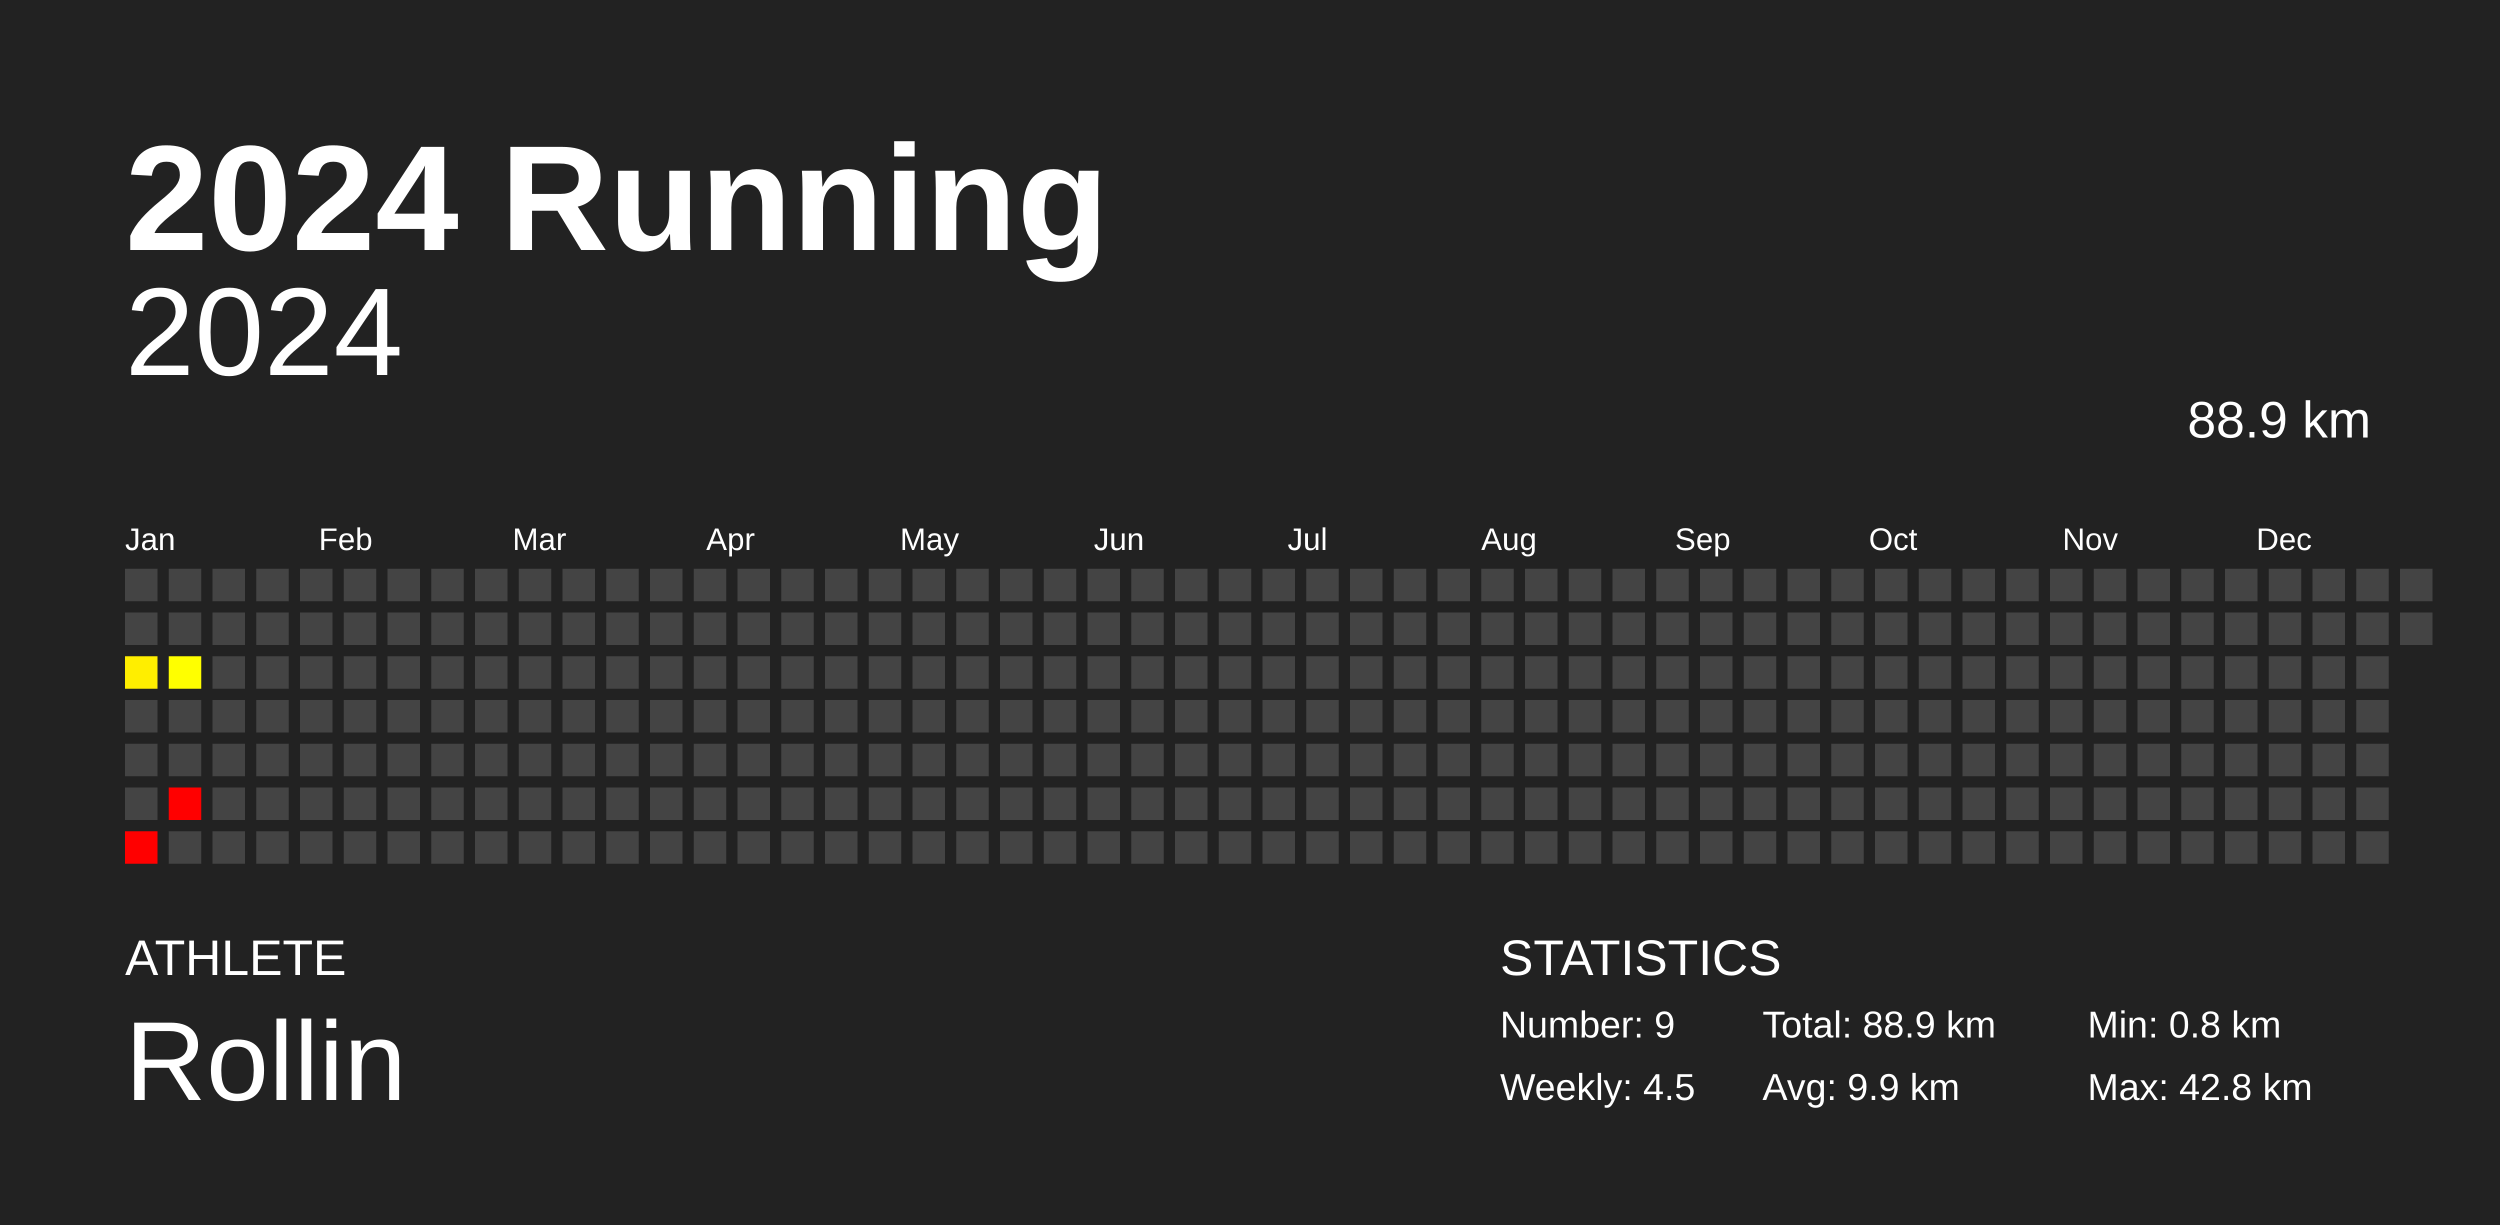
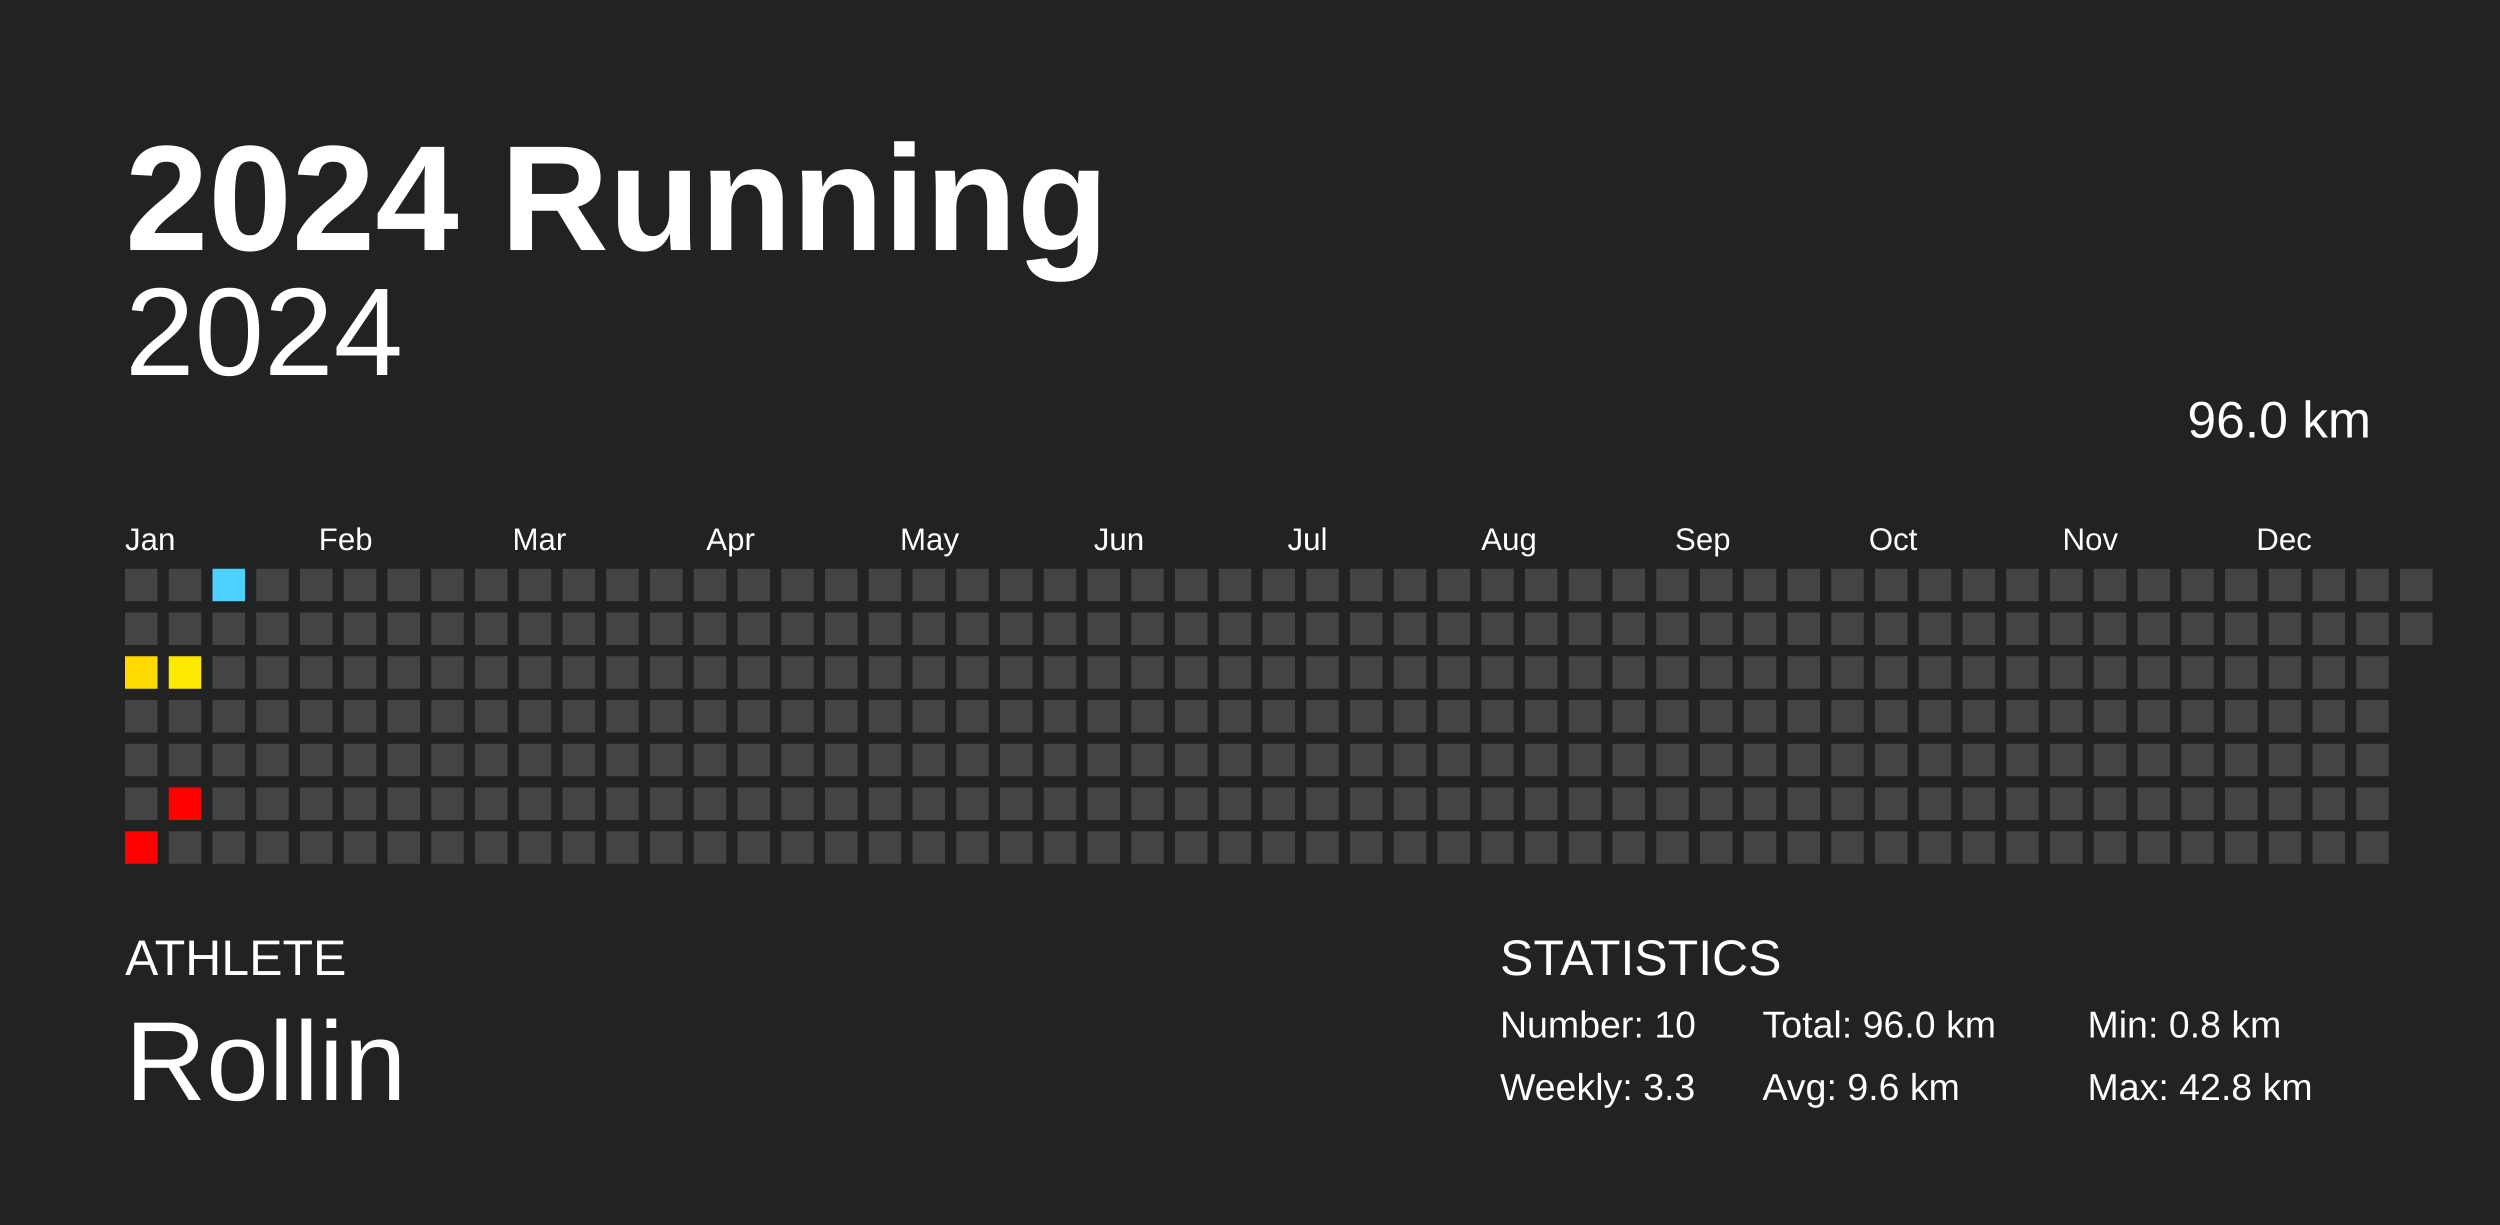
<svg xmlns="http://www.w3.org/2000/svg" baseProfile="full" height="98mm" version="1.1" viewBox="0,0,200,98" width="200mm">
  <defs />
  <rect fill="#222222" height="98" width="200" x="0" y="0" />
  <text fill="#FFFFFF" style="font-size:12px; font-family:Arial; font-weight:bold;" x="10" y="20">2024 Running</text>
  <text fill="#FFFFFF" style="font-size:4px; font-family:Arial" x="10" y="78">ATHLETE</text>
  <text fill="#FFFFFF" style="font-size:9px; font-family:Arial" x="10" y="88">Rollin</text>
  <text fill="#FFFFFF" style="font-size:4px; font-family:Arial" x="120" y="78">STATISTICS</text>
-   <text fill="#FFFFFF" style="font-size:3px; font-family:Arial" x="120" y="83">Number: 9</text>
-   <text fill="#FFFFFF" style="font-size:3px; font-family:Arial" x="120" y="88">Weekly: 4.5</text>
-   <text fill="#FFFFFF" style="font-size:3px; font-family:Arial" x="141" y="83">Total: 88.9 km</text>
-   <text fill="#FFFFFF" style="font-size:3px; font-family:Arial" x="141" y="88">Avg: 9.9 km</text>
+   <text fill="#FFFFFF" style="font-size:3px; font-family:Arial" x="120" y="83">Number: 10</text>
+   <text fill="#FFFFFF" style="font-size:3px; font-family:Arial" x="120" y="88">Weekly: 3.3</text>
+   <text fill="#FFFFFF" style="font-size:3px; font-family:Arial" x="141" y="83">Total: 96.0 km</text>
+   <text fill="#FFFFFF" style="font-size:3px; font-family:Arial" x="141" y="88">Avg: 9.6 km</text>
  <text fill="#FFFFFF" style="font-size:3px; font-family:Arial" x="167" y="83">Min: 0.8 km</text>
  <text fill="#FFFFFF" style="font-size:3px; font-family:Arial" x="167" y="88">Max: 42.8 km</text>
  <text alignment-baseline="hanging" fill="#FFFFFF" style="font-size:10.0px; font-family:Arial;" x="10" y="30">2024</text>
-   <text alignment-baseline="hanging" fill="#FFFFFF" style="font-size:4.125px; font-family:Arial;" x="175" y="35">88.9 km</text>
+   <text alignment-baseline="hanging" fill="#FFFFFF" style="font-size:4.125px; font-family:Arial;" x="175" y="35">96.0 km</text>
  <text fill="#FFFFFF" style="font-size:2.5px; font-family:Arial" x="10.0" y="44">Jan</text>
  <text fill="#FFFFFF" style="font-size:2.5px; font-family:Arial" x="25.5" y="44">Feb</text>
  <text fill="#FFFFFF" style="font-size:2.5px; font-family:Arial" x="41.0" y="44">Mar</text>
  <text fill="#FFFFFF" style="font-size:2.5px; font-family:Arial" x="56.5" y="44">Apr</text>
  <text fill="#FFFFFF" style="font-size:2.5px; font-family:Arial" x="72.0" y="44">May</text>
  <text fill="#FFFFFF" style="font-size:2.5px; font-family:Arial" x="87.5" y="44">Jun</text>
  <text fill="#FFFFFF" style="font-size:2.5px; font-family:Arial" x="103.0" y="44">Jul</text>
  <text fill="#FFFFFF" style="font-size:2.5px; font-family:Arial" x="118.5" y="44">Aug</text>
  <text fill="#FFFFFF" style="font-size:2.5px; font-family:Arial" x="134.0" y="44">Sep</text>
  <text fill="#FFFFFF" style="font-size:2.5px; font-family:Arial" x="149.5" y="44">Oct</text>
  <text fill="#FFFFFF" style="font-size:2.5px; font-family:Arial" x="165.0" y="44">Nov</text>
  <text fill="#FFFFFF" style="font-size:2.5px; font-family:Arial" x="180.5" y="44">Dec</text>
  <rect fill="#444444" height="2.6" width="2.6" x="10.0" y="45.5" />
  <rect fill="#444444" height="2.6" width="2.6" x="10.0" y="49.0" />
-   <rect fill="#ffee00" height="2.6" width="2.6" x="10.0" y="52.5" />
+   <rect fill="#ffd900" height="2.6" width="2.6" x="10.0" y="52.5" />
  <rect fill="#444444" height="2.6" width="2.6" x="10.0" y="56.0" />
  <rect fill="#444444" height="2.6" width="2.6" x="10.0" y="59.5" />
  <rect fill="#444444" height="2.6" width="2.6" x="10.0" y="63.0" />
  <rect fill="red" height="2.6" width="2.6" x="10.0" y="66.5" />
  <rect fill="#444444" height="2.6" width="2.6" x="13.5" y="45.5" />
  <rect fill="#444444" height="2.6" width="2.6" x="13.5" y="49.0" />
-   <rect fill="#ffff00" height="2.6" width="2.6" x="13.5" y="52.5" />
+   <rect fill="#ffe800" height="2.6" width="2.6" x="13.5" y="52.5" />
  <rect fill="#444444" height="2.6" width="2.6" x="13.5" y="56.0" />
  <rect fill="#444444" height="2.6" width="2.6" x="13.5" y="59.5" />
  <rect fill="red" height="2.6" width="2.6" x="13.5" y="63.0" />
  <rect fill="#444444" height="2.6" width="2.6" x="13.5" y="66.5" />
-   <rect fill="#444444" height="2.6" width="2.6" x="17.0" y="45.5" />
+   <rect fill="#4dd2ff" height="2.6" width="2.6" x="17.0" y="45.5" />
  <rect fill="#444444" height="2.6" width="2.6" x="17.0" y="49.0" />
  <rect fill="#444444" height="2.6" width="2.6" x="17.0" y="52.5" />
  <rect fill="#444444" height="2.6" width="2.6" x="17.0" y="56.0" />
  <rect fill="#444444" height="2.6" width="2.6" x="17.0" y="59.5" />
  <rect fill="#444444" height="2.6" width="2.6" x="17.0" y="63.0" />
  <rect fill="#444444" height="2.6" width="2.6" x="17.0" y="66.5" />
  <rect fill="#444444" height="2.6" width="2.6" x="20.5" y="45.5" />
  <rect fill="#444444" height="2.6" width="2.6" x="20.5" y="49.0" />
  <rect fill="#444444" height="2.6" width="2.6" x="20.5" y="52.5" />
  <rect fill="#444444" height="2.6" width="2.6" x="20.5" y="56.0" />
  <rect fill="#444444" height="2.6" width="2.6" x="20.5" y="59.5" />
  <rect fill="#444444" height="2.6" width="2.6" x="20.5" y="63.0" />
  <rect fill="#444444" height="2.6" width="2.6" x="20.5" y="66.5" />
  <rect fill="#444444" height="2.6" width="2.6" x="24.0" y="45.5" />
  <rect fill="#444444" height="2.6" width="2.6" x="24.0" y="49.0" />
  <rect fill="#444444" height="2.6" width="2.6" x="24.0" y="52.5" />
  <rect fill="#444444" height="2.6" width="2.6" x="24.0" y="56.0" />
  <rect fill="#444444" height="2.6" width="2.6" x="24.0" y="59.5" />
  <rect fill="#444444" height="2.6" width="2.6" x="24.0" y="63.0" />
  <rect fill="#444444" height="2.6" width="2.6" x="24.0" y="66.5" />
  <rect fill="#444444" height="2.6" width="2.6" x="27.5" y="45.5" />
  <rect fill="#444444" height="2.6" width="2.6" x="27.5" y="49.0" />
  <rect fill="#444444" height="2.6" width="2.6" x="27.5" y="52.5" />
  <rect fill="#444444" height="2.6" width="2.6" x="27.5" y="56.0" />
  <rect fill="#444444" height="2.6" width="2.6" x="27.5" y="59.5" />
  <rect fill="#444444" height="2.6" width="2.6" x="27.5" y="63.0" />
  <rect fill="#444444" height="2.6" width="2.6" x="27.5" y="66.5" />
  <rect fill="#444444" height="2.6" width="2.6" x="31.0" y="45.5" />
  <rect fill="#444444" height="2.6" width="2.6" x="31.0" y="49.0" />
  <rect fill="#444444" height="2.6" width="2.6" x="31.0" y="52.5" />
  <rect fill="#444444" height="2.6" width="2.6" x="31.0" y="56.0" />
  <rect fill="#444444" height="2.6" width="2.6" x="31.0" y="59.5" />
  <rect fill="#444444" height="2.6" width="2.6" x="31.0" y="63.0" />
  <rect fill="#444444" height="2.6" width="2.6" x="31.0" y="66.5" />
  <rect fill="#444444" height="2.6" width="2.6" x="34.5" y="45.5" />
  <rect fill="#444444" height="2.6" width="2.6" x="34.5" y="49.0" />
  <rect fill="#444444" height="2.6" width="2.6" x="34.5" y="52.5" />
  <rect fill="#444444" height="2.6" width="2.6" x="34.5" y="56.0" />
  <rect fill="#444444" height="2.6" width="2.6" x="34.5" y="59.5" />
  <rect fill="#444444" height="2.6" width="2.6" x="34.5" y="63.0" />
  <rect fill="#444444" height="2.6" width="2.6" x="34.5" y="66.5" />
  <rect fill="#444444" height="2.6" width="2.6" x="38.0" y="45.5" />
  <rect fill="#444444" height="2.6" width="2.6" x="38.0" y="49.0" />
  <rect fill="#444444" height="2.6" width="2.6" x="38.0" y="52.5" />
  <rect fill="#444444" height="2.6" width="2.6" x="38.0" y="56.0" />
  <rect fill="#444444" height="2.6" width="2.6" x="38.0" y="59.5" />
  <rect fill="#444444" height="2.6" width="2.6" x="38.0" y="63.0" />
  <rect fill="#444444" height="2.6" width="2.6" x="38.0" y="66.5" />
  <rect fill="#444444" height="2.6" width="2.6" x="41.5" y="45.5" />
  <rect fill="#444444" height="2.6" width="2.6" x="41.5" y="49.0" />
  <rect fill="#444444" height="2.6" width="2.6" x="41.5" y="52.5" />
  <rect fill="#444444" height="2.6" width="2.6" x="41.5" y="56.0" />
  <rect fill="#444444" height="2.6" width="2.6" x="41.5" y="59.5" />
  <rect fill="#444444" height="2.6" width="2.6" x="41.5" y="63.0" />
  <rect fill="#444444" height="2.6" width="2.6" x="41.5" y="66.5" />
  <rect fill="#444444" height="2.6" width="2.6" x="45.0" y="45.5" />
  <rect fill="#444444" height="2.6" width="2.6" x="45.0" y="49.0" />
  <rect fill="#444444" height="2.6" width="2.6" x="45.0" y="52.5" />
  <rect fill="#444444" height="2.6" width="2.6" x="45.0" y="56.0" />
  <rect fill="#444444" height="2.6" width="2.6" x="45.0" y="59.5" />
  <rect fill="#444444" height="2.6" width="2.6" x="45.0" y="63.0" />
  <rect fill="#444444" height="2.6" width="2.6" x="45.0" y="66.5" />
  <rect fill="#444444" height="2.6" width="2.6" x="48.5" y="45.5" />
  <rect fill="#444444" height="2.6" width="2.6" x="48.5" y="49.0" />
  <rect fill="#444444" height="2.6" width="2.6" x="48.5" y="52.5" />
  <rect fill="#444444" height="2.6" width="2.6" x="48.5" y="56.0" />
  <rect fill="#444444" height="2.6" width="2.6" x="48.5" y="59.5" />
  <rect fill="#444444" height="2.6" width="2.6" x="48.5" y="63.0" />
  <rect fill="#444444" height="2.6" width="2.6" x="48.5" y="66.5" />
  <rect fill="#444444" height="2.6" width="2.6" x="52.0" y="45.5" />
  <rect fill="#444444" height="2.6" width="2.6" x="52.0" y="49.0" />
  <rect fill="#444444" height="2.6" width="2.6" x="52.0" y="52.5" />
  <rect fill="#444444" height="2.6" width="2.6" x="52.0" y="56.0" />
  <rect fill="#444444" height="2.6" width="2.6" x="52.0" y="59.5" />
  <rect fill="#444444" height="2.6" width="2.6" x="52.0" y="63.0" />
  <rect fill="#444444" height="2.6" width="2.6" x="52.0" y="66.5" />
  <rect fill="#444444" height="2.6" width="2.6" x="55.5" y="45.5" />
  <rect fill="#444444" height="2.6" width="2.6" x="55.5" y="49.0" />
  <rect fill="#444444" height="2.6" width="2.6" x="55.5" y="52.5" />
  <rect fill="#444444" height="2.6" width="2.6" x="55.5" y="56.0" />
  <rect fill="#444444" height="2.6" width="2.6" x="55.5" y="59.5" />
  <rect fill="#444444" height="2.6" width="2.6" x="55.5" y="63.0" />
  <rect fill="#444444" height="2.6" width="2.6" x="55.5" y="66.5" />
  <rect fill="#444444" height="2.6" width="2.6" x="59.0" y="45.5" />
  <rect fill="#444444" height="2.6" width="2.6" x="59.0" y="49.0" />
  <rect fill="#444444" height="2.6" width="2.6" x="59.0" y="52.5" />
  <rect fill="#444444" height="2.6" width="2.6" x="59.0" y="56.0" />
  <rect fill="#444444" height="2.6" width="2.6" x="59.0" y="59.5" />
  <rect fill="#444444" height="2.6" width="2.6" x="59.0" y="63.0" />
  <rect fill="#444444" height="2.6" width="2.6" x="59.0" y="66.5" />
  <rect fill="#444444" height="2.6" width="2.6" x="62.5" y="45.5" />
  <rect fill="#444444" height="2.6" width="2.6" x="62.5" y="49.0" />
  <rect fill="#444444" height="2.6" width="2.6" x="62.5" y="52.5" />
  <rect fill="#444444" height="2.6" width="2.6" x="62.5" y="56.0" />
  <rect fill="#444444" height="2.6" width="2.6" x="62.5" y="59.5" />
  <rect fill="#444444" height="2.6" width="2.6" x="62.5" y="63.0" />
  <rect fill="#444444" height="2.6" width="2.6" x="62.5" y="66.5" />
  <rect fill="#444444" height="2.6" width="2.6" x="66.0" y="45.5" />
  <rect fill="#444444" height="2.6" width="2.6" x="66.0" y="49.0" />
  <rect fill="#444444" height="2.6" width="2.6" x="66.0" y="52.5" />
  <rect fill="#444444" height="2.6" width="2.6" x="66.0" y="56.0" />
  <rect fill="#444444" height="2.6" width="2.6" x="66.0" y="59.5" />
  <rect fill="#444444" height="2.6" width="2.6" x="66.0" y="63.0" />
  <rect fill="#444444" height="2.6" width="2.6" x="66.0" y="66.5" />
  <rect fill="#444444" height="2.6" width="2.6" x="69.5" y="45.5" />
  <rect fill="#444444" height="2.6" width="2.6" x="69.5" y="49.0" />
  <rect fill="#444444" height="2.6" width="2.6" x="69.5" y="52.5" />
  <rect fill="#444444" height="2.6" width="2.6" x="69.5" y="56.0" />
  <rect fill="#444444" height="2.6" width="2.6" x="69.5" y="59.5" />
  <rect fill="#444444" height="2.6" width="2.6" x="69.5" y="63.0" />
  <rect fill="#444444" height="2.6" width="2.6" x="69.5" y="66.5" />
  <rect fill="#444444" height="2.6" width="2.6" x="73.0" y="45.5" />
  <rect fill="#444444" height="2.6" width="2.6" x="73.0" y="49.0" />
  <rect fill="#444444" height="2.6" width="2.6" x="73.0" y="52.5" />
  <rect fill="#444444" height="2.6" width="2.6" x="73.0" y="56.0" />
  <rect fill="#444444" height="2.6" width="2.6" x="73.0" y="59.5" />
  <rect fill="#444444" height="2.6" width="2.6" x="73.0" y="63.0" />
  <rect fill="#444444" height="2.6" width="2.6" x="73.0" y="66.5" />
  <rect fill="#444444" height="2.6" width="2.6" x="76.5" y="45.5" />
  <rect fill="#444444" height="2.6" width="2.6" x="76.5" y="49.0" />
  <rect fill="#444444" height="2.6" width="2.6" x="76.5" y="52.5" />
  <rect fill="#444444" height="2.6" width="2.6" x="76.5" y="56.0" />
  <rect fill="#444444" height="2.6" width="2.6" x="76.5" y="59.5" />
  <rect fill="#444444" height="2.6" width="2.6" x="76.5" y="63.0" />
  <rect fill="#444444" height="2.6" width="2.6" x="76.5" y="66.5" />
  <rect fill="#444444" height="2.6" width="2.6" x="80.0" y="45.5" />
  <rect fill="#444444" height="2.6" width="2.6" x="80.0" y="49.0" />
  <rect fill="#444444" height="2.6" width="2.6" x="80.0" y="52.5" />
  <rect fill="#444444" height="2.6" width="2.6" x="80.0" y="56.0" />
  <rect fill="#444444" height="2.6" width="2.6" x="80.0" y="59.5" />
  <rect fill="#444444" height="2.6" width="2.6" x="80.0" y="63.0" />
  <rect fill="#444444" height="2.6" width="2.6" x="80.0" y="66.5" />
  <rect fill="#444444" height="2.6" width="2.6" x="83.5" y="45.5" />
  <rect fill="#444444" height="2.6" width="2.6" x="83.5" y="49.0" />
  <rect fill="#444444" height="2.6" width="2.6" x="83.5" y="52.5" />
  <rect fill="#444444" height="2.6" width="2.6" x="83.5" y="56.0" />
  <rect fill="#444444" height="2.6" width="2.6" x="83.5" y="59.5" />
  <rect fill="#444444" height="2.6" width="2.6" x="83.5" y="63.0" />
  <rect fill="#444444" height="2.6" width="2.6" x="83.5" y="66.5" />
  <rect fill="#444444" height="2.6" width="2.6" x="87.0" y="45.5" />
  <rect fill="#444444" height="2.6" width="2.6" x="87.0" y="49.0" />
  <rect fill="#444444" height="2.6" width="2.6" x="87.0" y="52.5" />
  <rect fill="#444444" height="2.6" width="2.6" x="87.0" y="56.0" />
  <rect fill="#444444" height="2.6" width="2.6" x="87.0" y="59.5" />
  <rect fill="#444444" height="2.6" width="2.6" x="87.0" y="63.0" />
  <rect fill="#444444" height="2.6" width="2.6" x="87.0" y="66.5" />
  <rect fill="#444444" height="2.6" width="2.6" x="90.5" y="45.5" />
  <rect fill="#444444" height="2.6" width="2.6" x="90.5" y="49.0" />
  <rect fill="#444444" height="2.6" width="2.6" x="90.5" y="52.5" />
  <rect fill="#444444" height="2.6" width="2.6" x="90.5" y="56.0" />
  <rect fill="#444444" height="2.6" width="2.6" x="90.5" y="59.5" />
  <rect fill="#444444" height="2.6" width="2.6" x="90.5" y="63.0" />
  <rect fill="#444444" height="2.6" width="2.6" x="90.5" y="66.5" />
  <rect fill="#444444" height="2.6" width="2.6" x="94.0" y="45.5" />
  <rect fill="#444444" height="2.6" width="2.6" x="94.0" y="49.0" />
  <rect fill="#444444" height="2.6" width="2.6" x="94.0" y="52.5" />
  <rect fill="#444444" height="2.6" width="2.6" x="94.0" y="56.0" />
  <rect fill="#444444" height="2.6" width="2.6" x="94.0" y="59.5" />
  <rect fill="#444444" height="2.6" width="2.6" x="94.0" y="63.0" />
  <rect fill="#444444" height="2.6" width="2.6" x="94.0" y="66.5" />
  <rect fill="#444444" height="2.6" width="2.6" x="97.5" y="45.5" />
  <rect fill="#444444" height="2.6" width="2.6" x="97.5" y="49.0" />
  <rect fill="#444444" height="2.6" width="2.6" x="97.5" y="52.5" />
  <rect fill="#444444" height="2.6" width="2.6" x="97.5" y="56.0" />
  <rect fill="#444444" height="2.6" width="2.6" x="97.5" y="59.5" />
  <rect fill="#444444" height="2.6" width="2.6" x="97.5" y="63.0" />
  <rect fill="#444444" height="2.6" width="2.6" x="97.5" y="66.5" />
  <rect fill="#444444" height="2.6" width="2.6" x="101.0" y="45.5" />
  <rect fill="#444444" height="2.6" width="2.6" x="101.0" y="49.0" />
  <rect fill="#444444" height="2.6" width="2.6" x="101.0" y="52.5" />
  <rect fill="#444444" height="2.6" width="2.6" x="101.0" y="56.0" />
  <rect fill="#444444" height="2.6" width="2.6" x="101.0" y="59.5" />
  <rect fill="#444444" height="2.6" width="2.6" x="101.0" y="63.0" />
  <rect fill="#444444" height="2.6" width="2.6" x="101.0" y="66.5" />
  <rect fill="#444444" height="2.6" width="2.6" x="104.5" y="45.5" />
  <rect fill="#444444" height="2.6" width="2.6" x="104.5" y="49.0" />
  <rect fill="#444444" height="2.6" width="2.6" x="104.5" y="52.5" />
  <rect fill="#444444" height="2.6" width="2.6" x="104.5" y="56.0" />
  <rect fill="#444444" height="2.6" width="2.6" x="104.5" y="59.5" />
  <rect fill="#444444" height="2.6" width="2.6" x="104.5" y="63.0" />
  <rect fill="#444444" height="2.6" width="2.6" x="104.5" y="66.5" />
  <rect fill="#444444" height="2.6" width="2.6" x="108.0" y="45.5" />
  <rect fill="#444444" height="2.6" width="2.6" x="108.0" y="49.0" />
  <rect fill="#444444" height="2.6" width="2.6" x="108.0" y="52.5" />
  <rect fill="#444444" height="2.6" width="2.6" x="108.0" y="56.0" />
  <rect fill="#444444" height="2.6" width="2.6" x="108.0" y="59.5" />
  <rect fill="#444444" height="2.6" width="2.6" x="108.0" y="63.0" />
  <rect fill="#444444" height="2.6" width="2.6" x="108.0" y="66.5" />
  <rect fill="#444444" height="2.6" width="2.6" x="111.5" y="45.5" />
  <rect fill="#444444" height="2.6" width="2.6" x="111.5" y="49.0" />
  <rect fill="#444444" height="2.6" width="2.6" x="111.5" y="52.5" />
  <rect fill="#444444" height="2.6" width="2.6" x="111.5" y="56.0" />
  <rect fill="#444444" height="2.6" width="2.6" x="111.5" y="59.5" />
  <rect fill="#444444" height="2.6" width="2.6" x="111.5" y="63.0" />
  <rect fill="#444444" height="2.6" width="2.6" x="111.5" y="66.5" />
  <rect fill="#444444" height="2.6" width="2.6" x="115.0" y="45.5" />
  <rect fill="#444444" height="2.6" width="2.6" x="115.0" y="49.0" />
  <rect fill="#444444" height="2.6" width="2.6" x="115.0" y="52.5" />
  <rect fill="#444444" height="2.6" width="2.6" x="115.0" y="56.0" />
  <rect fill="#444444" height="2.6" width="2.6" x="115.0" y="59.5" />
  <rect fill="#444444" height="2.6" width="2.6" x="115.0" y="63.0" />
  <rect fill="#444444" height="2.6" width="2.6" x="115.0" y="66.5" />
  <rect fill="#444444" height="2.6" width="2.6" x="118.5" y="45.5" />
  <rect fill="#444444" height="2.6" width="2.6" x="118.5" y="49.0" />
  <rect fill="#444444" height="2.6" width="2.6" x="118.5" y="52.5" />
  <rect fill="#444444" height="2.6" width="2.6" x="118.5" y="56.0" />
  <rect fill="#444444" height="2.6" width="2.6" x="118.5" y="59.5" />
  <rect fill="#444444" height="2.6" width="2.6" x="118.5" y="63.0" />
  <rect fill="#444444" height="2.6" width="2.6" x="118.5" y="66.5" />
  <rect fill="#444444" height="2.6" width="2.6" x="122.0" y="45.5" />
  <rect fill="#444444" height="2.6" width="2.6" x="122.0" y="49.0" />
  <rect fill="#444444" height="2.6" width="2.6" x="122.0" y="52.5" />
  <rect fill="#444444" height="2.6" width="2.6" x="122.0" y="56.0" />
  <rect fill="#444444" height="2.6" width="2.6" x="122.0" y="59.5" />
  <rect fill="#444444" height="2.6" width="2.6" x="122.0" y="63.0" />
  <rect fill="#444444" height="2.6" width="2.6" x="122.0" y="66.5" />
  <rect fill="#444444" height="2.6" width="2.6" x="125.5" y="45.5" />
  <rect fill="#444444" height="2.6" width="2.6" x="125.5" y="49.0" />
  <rect fill="#444444" height="2.6" width="2.6" x="125.5" y="52.5" />
  <rect fill="#444444" height="2.6" width="2.6" x="125.5" y="56.0" />
  <rect fill="#444444" height="2.6" width="2.6" x="125.5" y="59.5" />
  <rect fill="#444444" height="2.6" width="2.6" x="125.5" y="63.0" />
  <rect fill="#444444" height="2.6" width="2.6" x="125.5" y="66.5" />
  <rect fill="#444444" height="2.6" width="2.6" x="129.0" y="45.5" />
  <rect fill="#444444" height="2.6" width="2.6" x="129.0" y="49.0" />
  <rect fill="#444444" height="2.6" width="2.6" x="129.0" y="52.5" />
  <rect fill="#444444" height="2.6" width="2.6" x="129.0" y="56.0" />
  <rect fill="#444444" height="2.6" width="2.6" x="129.0" y="59.5" />
  <rect fill="#444444" height="2.6" width="2.6" x="129.0" y="63.0" />
  <rect fill="#444444" height="2.6" width="2.6" x="129.0" y="66.5" />
  <rect fill="#444444" height="2.6" width="2.6" x="132.5" y="45.5" />
  <rect fill="#444444" height="2.6" width="2.6" x="132.5" y="49.0" />
  <rect fill="#444444" height="2.6" width="2.6" x="132.5" y="52.5" />
  <rect fill="#444444" height="2.6" width="2.6" x="132.5" y="56.0" />
  <rect fill="#444444" height="2.6" width="2.6" x="132.5" y="59.5" />
  <rect fill="#444444" height="2.6" width="2.6" x="132.5" y="63.0" />
  <rect fill="#444444" height="2.6" width="2.6" x="132.5" y="66.5" />
  <rect fill="#444444" height="2.6" width="2.6" x="136.0" y="45.5" />
  <rect fill="#444444" height="2.6" width="2.6" x="136.0" y="49.0" />
  <rect fill="#444444" height="2.6" width="2.6" x="136.0" y="52.5" />
  <rect fill="#444444" height="2.6" width="2.6" x="136.0" y="56.0" />
  <rect fill="#444444" height="2.6" width="2.6" x="136.0" y="59.5" />
  <rect fill="#444444" height="2.6" width="2.6" x="136.0" y="63.0" />
  <rect fill="#444444" height="2.6" width="2.6" x="136.0" y="66.5" />
  <rect fill="#444444" height="2.6" width="2.6" x="139.5" y="45.5" />
  <rect fill="#444444" height="2.6" width="2.6" x="139.5" y="49.0" />
  <rect fill="#444444" height="2.6" width="2.6" x="139.5" y="52.5" />
  <rect fill="#444444" height="2.6" width="2.6" x="139.5" y="56.0" />
  <rect fill="#444444" height="2.6" width="2.6" x="139.5" y="59.5" />
  <rect fill="#444444" height="2.6" width="2.6" x="139.5" y="63.0" />
  <rect fill="#444444" height="2.6" width="2.6" x="139.5" y="66.5" />
  <rect fill="#444444" height="2.6" width="2.6" x="143.0" y="45.5" />
  <rect fill="#444444" height="2.6" width="2.6" x="143.0" y="49.0" />
  <rect fill="#444444" height="2.6" width="2.6" x="143.0" y="52.5" />
  <rect fill="#444444" height="2.6" width="2.6" x="143.0" y="56.0" />
  <rect fill="#444444" height="2.6" width="2.6" x="143.0" y="59.5" />
  <rect fill="#444444" height="2.6" width="2.6" x="143.0" y="63.0" />
  <rect fill="#444444" height="2.6" width="2.6" x="143.0" y="66.5" />
  <rect fill="#444444" height="2.6" width="2.6" x="146.5" y="45.5" />
  <rect fill="#444444" height="2.6" width="2.6" x="146.5" y="49.0" />
  <rect fill="#444444" height="2.6" width="2.6" x="146.5" y="52.5" />
  <rect fill="#444444" height="2.6" width="2.6" x="146.5" y="56.0" />
  <rect fill="#444444" height="2.6" width="2.6" x="146.5" y="59.5" />
  <rect fill="#444444" height="2.6" width="2.6" x="146.5" y="63.0" />
  <rect fill="#444444" height="2.6" width="2.6" x="146.5" y="66.5" />
  <rect fill="#444444" height="2.6" width="2.6" x="150.0" y="45.5" />
  <rect fill="#444444" height="2.6" width="2.6" x="150.0" y="49.0" />
  <rect fill="#444444" height="2.6" width="2.6" x="150.0" y="52.5" />
  <rect fill="#444444" height="2.6" width="2.6" x="150.0" y="56.0" />
  <rect fill="#444444" height="2.6" width="2.6" x="150.0" y="59.5" />
  <rect fill="#444444" height="2.6" width="2.6" x="150.0" y="63.0" />
  <rect fill="#444444" height="2.6" width="2.6" x="150.0" y="66.5" />
  <rect fill="#444444" height="2.6" width="2.6" x="153.5" y="45.5" />
  <rect fill="#444444" height="2.6" width="2.6" x="153.5" y="49.0" />
  <rect fill="#444444" height="2.6" width="2.6" x="153.5" y="52.5" />
  <rect fill="#444444" height="2.6" width="2.6" x="153.5" y="56.0" />
  <rect fill="#444444" height="2.6" width="2.6" x="153.5" y="59.5" />
  <rect fill="#444444" height="2.6" width="2.6" x="153.5" y="63.0" />
  <rect fill="#444444" height="2.6" width="2.6" x="153.5" y="66.5" />
  <rect fill="#444444" height="2.6" width="2.6" x="157.0" y="45.5" />
  <rect fill="#444444" height="2.6" width="2.6" x="157.0" y="49.0" />
  <rect fill="#444444" height="2.6" width="2.6" x="157.0" y="52.5" />
  <rect fill="#444444" height="2.6" width="2.6" x="157.0" y="56.0" />
  <rect fill="#444444" height="2.6" width="2.6" x="157.0" y="59.5" />
  <rect fill="#444444" height="2.6" width="2.6" x="157.0" y="63.0" />
  <rect fill="#444444" height="2.6" width="2.6" x="157.0" y="66.5" />
  <rect fill="#444444" height="2.6" width="2.6" x="160.5" y="45.5" />
  <rect fill="#444444" height="2.6" width="2.6" x="160.5" y="49.0" />
  <rect fill="#444444" height="2.6" width="2.6" x="160.5" y="52.5" />
  <rect fill="#444444" height="2.6" width="2.6" x="160.5" y="56.0" />
  <rect fill="#444444" height="2.6" width="2.6" x="160.5" y="59.5" />
  <rect fill="#444444" height="2.6" width="2.6" x="160.5" y="63.0" />
  <rect fill="#444444" height="2.6" width="2.6" x="160.5" y="66.5" />
  <rect fill="#444444" height="2.6" width="2.6" x="164.0" y="45.5" />
  <rect fill="#444444" height="2.6" width="2.6" x="164.0" y="49.0" />
  <rect fill="#444444" height="2.6" width="2.6" x="164.0" y="52.5" />
  <rect fill="#444444" height="2.6" width="2.6" x="164.0" y="56.0" />
  <rect fill="#444444" height="2.6" width="2.6" x="164.0" y="59.5" />
  <rect fill="#444444" height="2.6" width="2.6" x="164.0" y="63.0" />
  <rect fill="#444444" height="2.6" width="2.6" x="164.0" y="66.5" />
  <rect fill="#444444" height="2.6" width="2.6" x="167.5" y="45.5" />
  <rect fill="#444444" height="2.6" width="2.6" x="167.5" y="49.0" />
  <rect fill="#444444" height="2.6" width="2.6" x="167.5" y="52.5" />
  <rect fill="#444444" height="2.6" width="2.6" x="167.5" y="56.0" />
  <rect fill="#444444" height="2.6" width="2.6" x="167.5" y="59.5" />
  <rect fill="#444444" height="2.6" width="2.6" x="167.5" y="63.0" />
  <rect fill="#444444" height="2.6" width="2.6" x="167.5" y="66.5" />
  <rect fill="#444444" height="2.6" width="2.6" x="171.0" y="45.5" />
  <rect fill="#444444" height="2.6" width="2.6" x="171.0" y="49.0" />
  <rect fill="#444444" height="2.6" width="2.6" x="171.0" y="52.5" />
  <rect fill="#444444" height="2.6" width="2.6" x="171.0" y="56.0" />
  <rect fill="#444444" height="2.6" width="2.6" x="171.0" y="59.5" />
  <rect fill="#444444" height="2.6" width="2.6" x="171.0" y="63.0" />
  <rect fill="#444444" height="2.6" width="2.6" x="171.0" y="66.5" />
  <rect fill="#444444" height="2.6" width="2.6" x="174.5" y="45.5" />
  <rect fill="#444444" height="2.6" width="2.6" x="174.5" y="49.0" />
  <rect fill="#444444" height="2.6" width="2.6" x="174.5" y="52.5" />
  <rect fill="#444444" height="2.6" width="2.6" x="174.5" y="56.0" />
  <rect fill="#444444" height="2.6" width="2.6" x="174.5" y="59.5" />
  <rect fill="#444444" height="2.6" width="2.6" x="174.5" y="63.0" />
  <rect fill="#444444" height="2.6" width="2.6" x="174.5" y="66.5" />
  <rect fill="#444444" height="2.6" width="2.6" x="178.0" y="45.5" />
  <rect fill="#444444" height="2.6" width="2.6" x="178.0" y="49.0" />
  <rect fill="#444444" height="2.6" width="2.6" x="178.0" y="52.5" />
  <rect fill="#444444" height="2.6" width="2.6" x="178.0" y="56.0" />
  <rect fill="#444444" height="2.6" width="2.6" x="178.0" y="59.5" />
  <rect fill="#444444" height="2.6" width="2.6" x="178.0" y="63.0" />
  <rect fill="#444444" height="2.6" width="2.6" x="178.0" y="66.5" />
  <rect fill="#444444" height="2.6" width="2.6" x="181.5" y="45.5" />
  <rect fill="#444444" height="2.6" width="2.6" x="181.5" y="49.0" />
  <rect fill="#444444" height="2.6" width="2.6" x="181.5" y="52.5" />
  <rect fill="#444444" height="2.6" width="2.6" x="181.5" y="56.0" />
  <rect fill="#444444" height="2.6" width="2.6" x="181.5" y="59.5" />
  <rect fill="#444444" height="2.6" width="2.6" x="181.5" y="63.0" />
  <rect fill="#444444" height="2.6" width="2.6" x="181.5" y="66.5" />
  <rect fill="#444444" height="2.6" width="2.6" x="185.0" y="45.5" />
  <rect fill="#444444" height="2.6" width="2.6" x="185.0" y="49.0" />
  <rect fill="#444444" height="2.6" width="2.6" x="185.0" y="52.5" />
  <rect fill="#444444" height="2.6" width="2.6" x="185.0" y="56.0" />
  <rect fill="#444444" height="2.6" width="2.6" x="185.0" y="59.5" />
  <rect fill="#444444" height="2.6" width="2.6" x="185.0" y="63.0" />
  <rect fill="#444444" height="2.6" width="2.6" x="185.0" y="66.5" />
  <rect fill="#444444" height="2.6" width="2.6" x="188.5" y="45.5" />
  <rect fill="#444444" height="2.6" width="2.6" x="188.5" y="49.0" />
  <rect fill="#444444" height="2.6" width="2.6" x="188.5" y="52.5" />
  <rect fill="#444444" height="2.6" width="2.6" x="188.5" y="56.0" />
  <rect fill="#444444" height="2.6" width="2.6" x="188.5" y="59.5" />
  <rect fill="#444444" height="2.6" width="2.6" x="188.5" y="63.0" />
  <rect fill="#444444" height="2.6" width="2.6" x="188.5" y="66.5" />
  <rect fill="#444444" height="2.6" width="2.6" x="192.0" y="45.5" />
  <rect fill="#444444" height="2.6" width="2.6" x="192.0" y="49.0" />
</svg>
